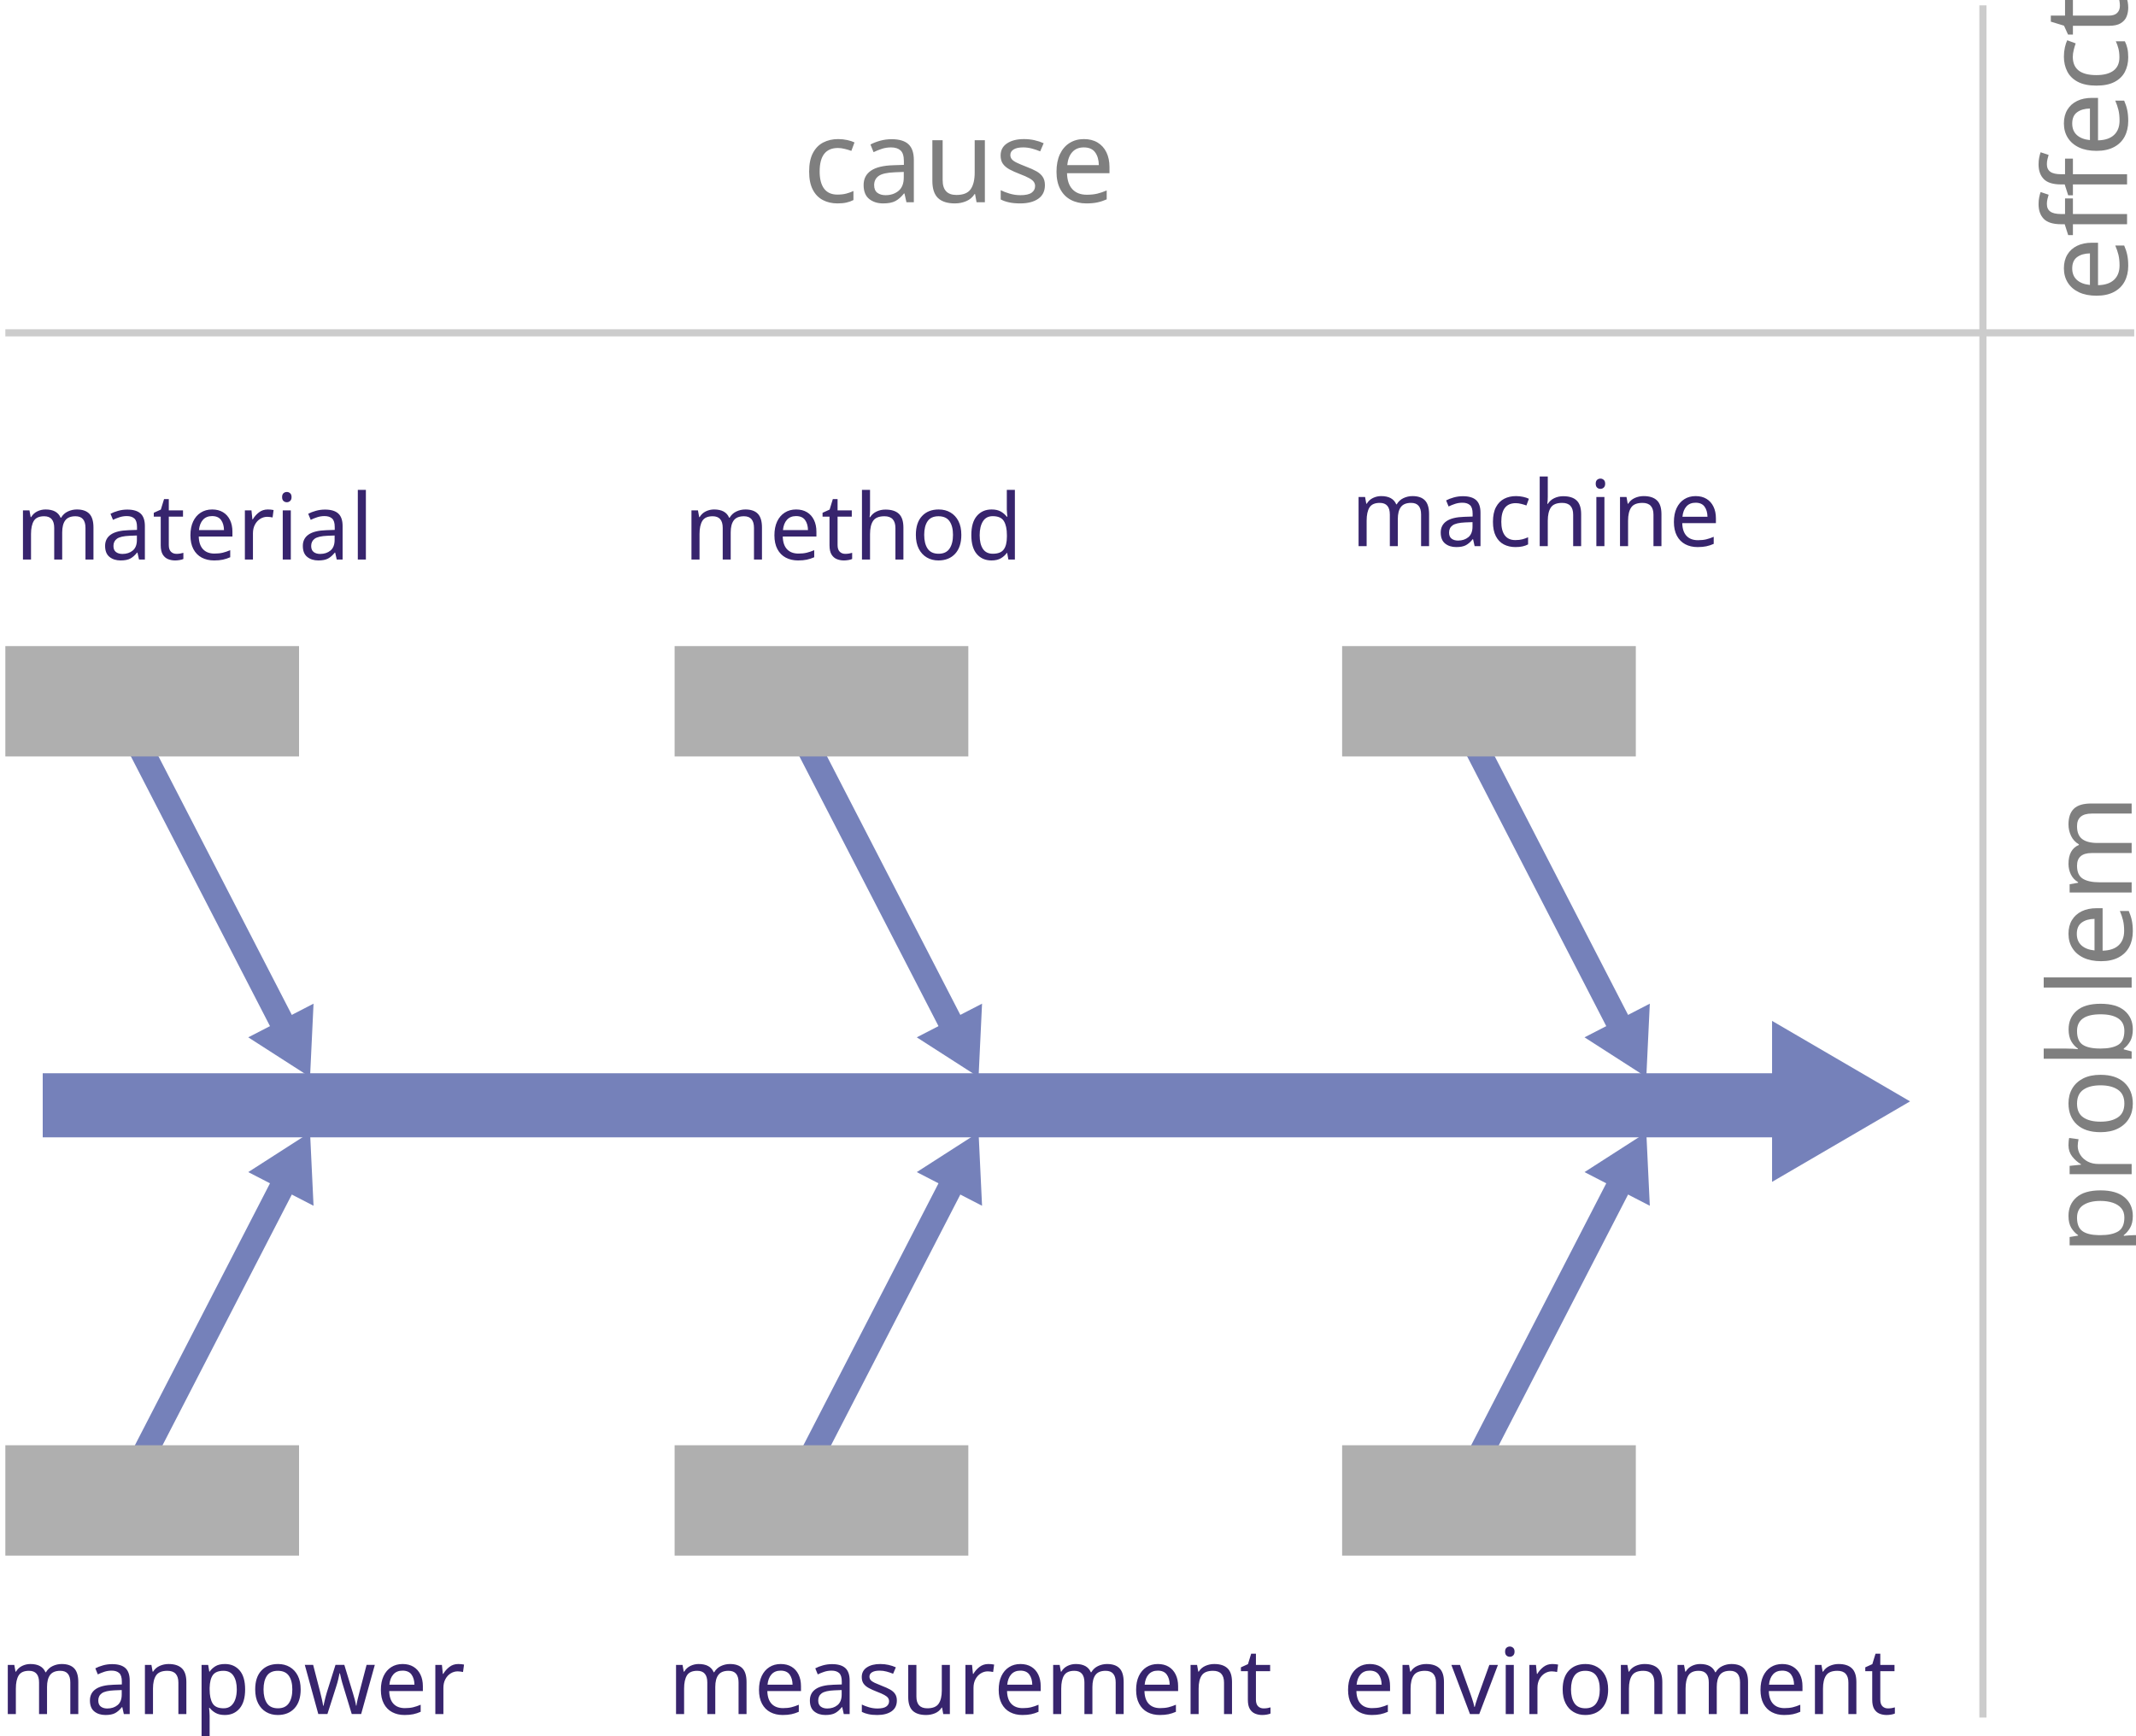
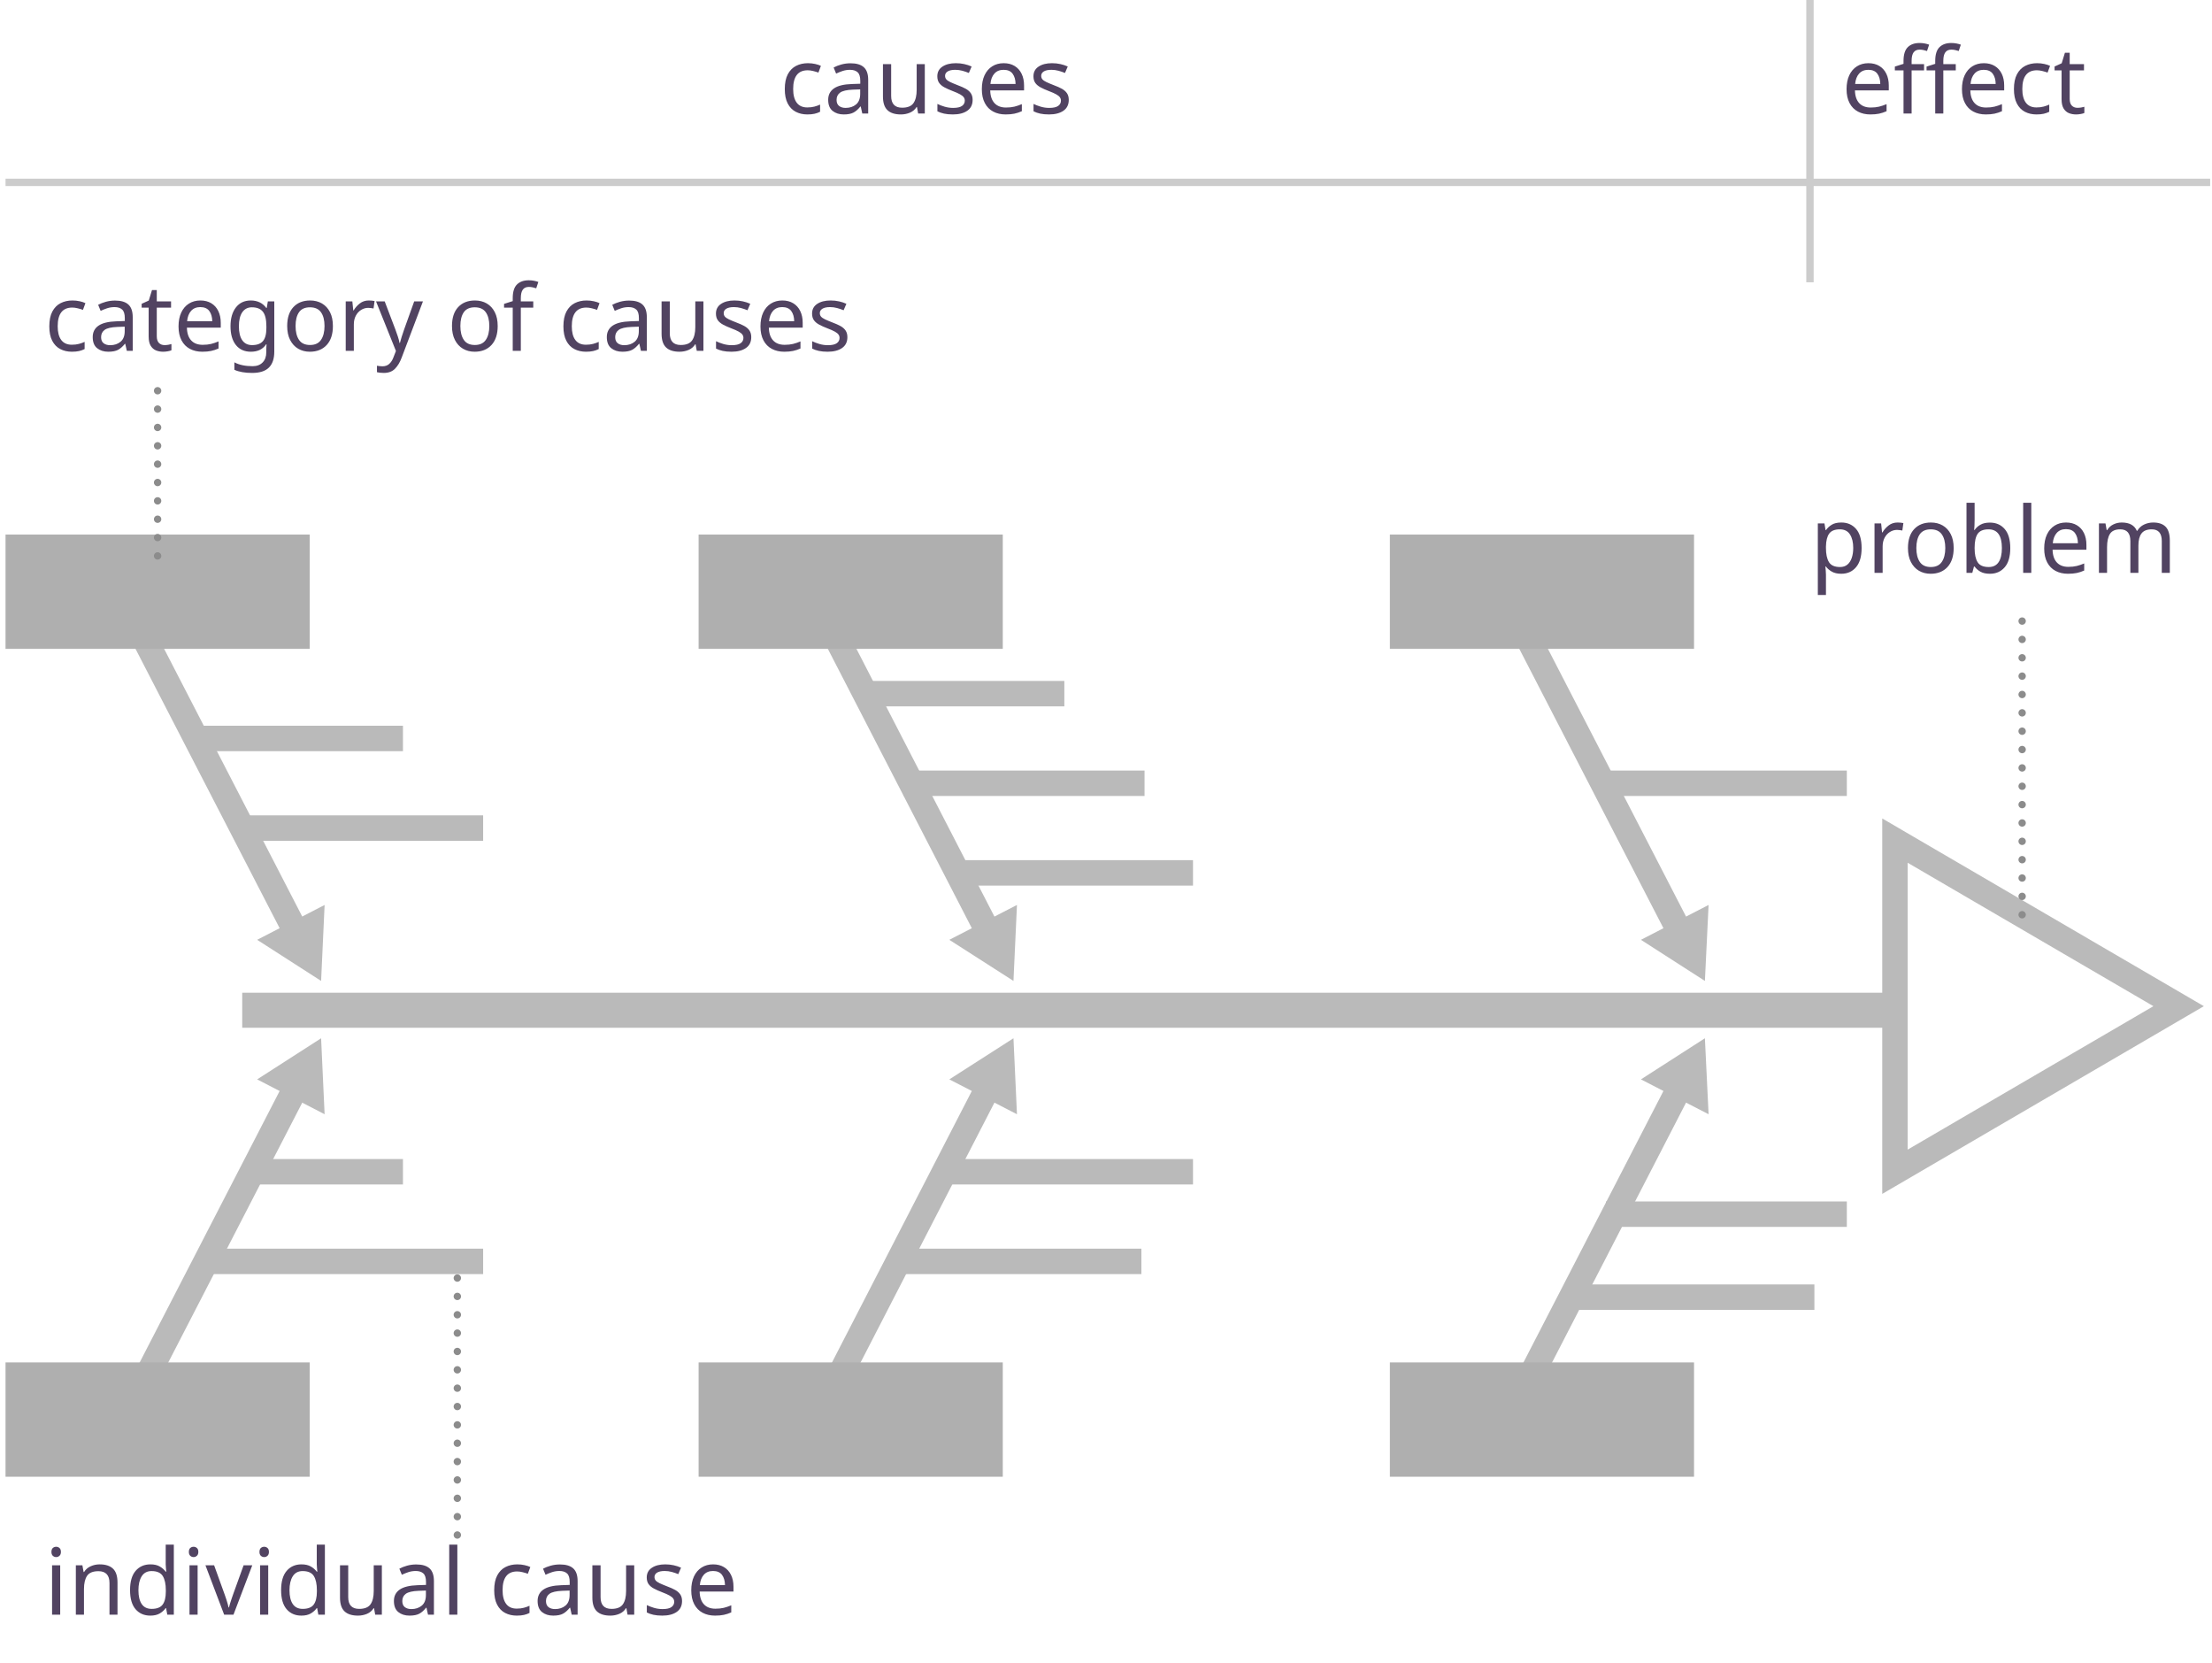
- <svg xmlns="http://www.w3.org/2000/svg" version="1.1" id="Layer_1" x="0px" y="0px" width="1200px" height="975px" viewBox="0 0 1200 975" enable-background="new 0 0 1200 975" xml:space="preserve">
+ <svg xmlns="http://www.w3.org/2000/svg" version="1.1" id="Layer_1" x="0px" y="0px" viewBox="0 0 1200 901.9" style="enable-background:new 0 0 1200 901.9;" xml:space="preserve">
+   <style type="text/css">
+ 	.st0{fill:none;stroke:#BABABA;stroke-width:13.793;stroke-miterlimit:10;}
+ 	.st1{fill:#BABABA;}
+ 	.st2{fill:#514361;}
+ 	.st3{font-family:'RobotoMono-Regular';}
+ 	.st4{font-size:50px;}
+ 	.st5{fill:none;stroke:#CCCCCC;stroke-width:4;stroke-miterlimit:10;}
+ 	.st6{fill:none;stroke:#BABABA;stroke-width:19;stroke-miterlimit:10;}
+ 	.st7{fill:#AFAFAF;}
+ 	.st8{fill:none;stroke:#8C8C8C;stroke-width:4;stroke-linecap:round;stroke-miterlimit:10;stroke-dasharray:0,9.954;}
+ </style>
  <g>
-     <polygon fill="#7581BA" points="995.543,664.025 995.543,573.58 1073.068,618.802  " />
+     <polygon class="st0" points="1028,635.5 1028,455.9 1181.9,545.7  " />
    <g>
      <g>
-         <line fill="none" stroke="#7581BA" stroke-width="13.793" stroke-miterlimit="10" x1="66.027" y1="395.363" x2="160.574" y2="578.727" />
+         <line class="st0" x1="66" y1="322.3" x2="160.6" y2="505.6" />
        <g>
-           <polygon fill="#7581BA" points="139.469,582.817 174.183,605.12 176.146,563.905     " />
+           <polygon class="st1" points="139.5,509.7 174.2,532 176.1,490.8     " />
        </g>
      </g>
    </g>
    <g>
      <g>
-         <line fill="none" stroke="#7581BA" stroke-width="13.793" stroke-miterlimit="10" x1="441.599" y1="395.363" x2="536.146" y2="578.727" />
+         <line class="st0" x1="441.6" y1="322.3" x2="536.1" y2="505.6" />
        <g>
-           <polygon fill="#7581BA" points="515.041,582.817 549.754,605.12 551.717,563.905     " />
+           <polygon class="st1" points="515,509.7 549.8,532 551.7,490.8     " />
        </g>
      </g>
    </g>
    <g>
      <g>
-         <line fill="none" stroke="#7581BA" stroke-width="13.793" stroke-miterlimit="10" x1="816.741" y1="395.363" x2="911.288" y2="578.727" />
+         <line class="st0" x1="816.7" y1="322.3" x2="911.3" y2="505.6" />
        <g>
-           <polygon fill="#7581BA" points="890.183,582.817 924.896,605.12 926.859,563.905     " />
+           <polygon class="st1" points="890.2,509.7 924.9,532 926.9,490.8     " />
        </g>
      </g>
    </g>
    <g>
      <g>
-         <line fill="none" stroke="#7581BA" stroke-width="13.793" stroke-miterlimit="10" x1="66.027" y1="845.991" x2="160.574" y2="662.627" />
+         <line class="st0" x1="66" y1="772.9" x2="160.6" y2="589.5" />
        <g>
-           <polygon fill="#7581BA" points="176.146,677.449 174.183,636.235 139.469,658.538     " />
+           <polygon class="st1" points="176.1,604.3 174.2,563.1 139.5,585.4     " />
        </g>
      </g>
    </g>
    <g>
      <g>
-         <line fill="none" stroke="#7581BA" stroke-width="13.793" stroke-miterlimit="10" x1="441.599" y1="845.991" x2="536.146" y2="662.627" />
+         <line class="st0" x1="441.6" y1="772.9" x2="536.1" y2="589.5" />
        <g>
-           <polygon fill="#7581BA" points="551.717,677.449 549.754,636.235 515.041,658.538     " />
+           <polygon class="st1" points="551.7,604.3 549.8,563.1 515,585.4     " />
        </g>
      </g>
    </g>
    <g>
      <g>
-         <line fill="none" stroke="#7581BA" stroke-width="13.793" stroke-miterlimit="10" x1="816.741" y1="845.991" x2="911.288" y2="662.627" />
+         <line class="st0" x1="816.7" y1="772.9" x2="911.3" y2="589.5" />
        <g>
-           <polygon fill="#7581BA" points="926.859,677.449 924.896,636.235 890.183,658.538     " />
+           <polygon class="st1" points="926.9,604.3 924.9,563.1 890.2,585.4     " />
        </g>
      </g>
    </g>
    <g>
-       <text transform="matrix(1 0 0 1 450.9932 113.6299)" fill="#7F7F7F" font-family="'Roboto-Regular'" font-size="65px">cause</text>
+       <g>
+         <text transform="matrix(1 0 0 1 422.9932 61.5681)" class="st2 st3 st4">causes</text>
+       </g>
    </g>
    <g>
-       <text transform="matrix(0 -1 1 0 1194.979 169.7197)" fill="#7F7F7F" font-family="'Roboto-Regular'" font-size="65px">effect</text>
+       <g>
+         <text transform="matrix(1 0 0 1 999.0005 61.5679)" class="st2 st3 st4">effect</text>
+       </g>
    </g>
    <g>
-       <text transform="matrix(0 -1 1 0 1197.556 705.208)" fill="#7F7F7F" font-family="'Roboto-Regular'" font-size="65px">problem</text>
+       <g>
+         <text transform="matrix(1 0 0 1 981.9153 310.6792)" class="st2 st3 st4">problem</text>
+       </g>
    </g>
-     <line fill="none" stroke="#CCCCCC" stroke-width="4" stroke-miterlimit="10" x1="1114" y1="965" x2="1114" y2="3" />
-     <line fill="none" stroke="#CCCCCC" stroke-width="4" stroke-miterlimit="10" x1="1199" y1="187" x2="3" y2="187" />
-     <line fill="none" stroke="#7581BA" stroke-width="36" stroke-miterlimit="10" x1="24" y1="621" x2="999" y2="621" />
-     <rect x="3" y="363" fill="#AFAFAF" width="165" height="62" />
-     <rect x="379" y="363" fill="#AFAFAF" width="165" height="62" />
-     <rect x="754" y="363" fill="#AFAFAF" width="165" height="62" />
-     <rect x="3" y="812" fill="#AFAFAF" width="165" height="62" />
-     <rect x="379" y="812" fill="#AFAFAF" width="165" height="62" />
-     <rect x="754" y="812" fill="#AFAFAF" width="165" height="62" />
+     <line class="st5" x1="981.9" y1="153.1" x2="981.9" y2="0" />
+     <line class="st5" x1="1199" y1="98.9" x2="3" y2="98.9" />
+     <line class="st6" x1="131.4" y1="547.9" x2="1028" y2="547.9" />
+     <rect x="3" y="289.9" class="st7" width="165" height="62" />
+     <rect x="379" y="289.9" class="st7" width="165" height="62" />
+     <rect x="754" y="289.9" class="st7" width="165" height="62" />
+     <rect x="3" y="738.9" class="st7" width="165" height="62" />
+     <rect x="379" y="738.9" class="st7" width="165" height="62" />
+     <rect x="754" y="738.9" class="st7" width="165" height="62" />
    <g>
-       <text transform="matrix(1 0 0 1 9.803772e-04 963.0439)" fill="#37246D" font-family="'Roboto-Medium'" font-size="51.499px">manpower</text>
+       <g>
+         <text transform="matrix(1 0 0 1 24 190.2582)" class="st2 st3 st4">category of causes</text>
+       </g>
    </g>
    <g>
-       <text transform="matrix(1 0 0 1 375.4209 963.0439)" fill="#37246D" font-family="'Roboto-Medium'" font-size="51.499px">measurement</text>
-     </g>
-     <g>
-       <text transform="matrix(1 0 0 1 754.5107 963.0439)" fill="#37246D" font-family="'Roboto-Medium'" font-size="51.499px">environment</text>
-     </g>
-     <g>
-       <text transform="matrix(1 0 0 1 8.5205 314.3662)" fill="#37246D" font-family="'Roboto-Medium'" font-size="51.499px">material</text>
-     </g>
-     <g>
-       <text transform="matrix(1 0 0 1 384.0869 314.3662)" fill="#37246D" font-family="'Roboto-Medium'" font-size="51.499px">method</text>
-     </g>
-     <g>
-       <text transform="matrix(1 0 0 1 758.8682 306.8545)" fill="#37246D" font-family="'Roboto-Medium'" font-size="51.499px">machine</text>
+       <g>
+         <text transform="matrix(1 0 0 1 24 875.7233)" class="st2 st3 st4">individual cause</text>
+       </g>
    </g>
  </g>
+   <line class="st8" x1="85.5" y1="301.5" x2="85.5" y2="202.4" />
+   <line class="st8" x1="248.1" y1="832.5" x2="248.1" y2="691.5" />
+   <line class="st8" x1="1097" y1="496.1" x2="1097" y2="336" />
+   <line class="st0" x1="108.3" y1="400.5" x2="218.6" y2="400.5" />
+   <line class="st0" x1="131.4" y1="449.1" x2="262.1" y2="449.1" />
+   <line class="st0" x1="467.1" y1="376.2" x2="577.4" y2="376.2" />
+   <line class="st0" x1="490.2" y1="424.8" x2="620.9" y2="424.8" />
+   <line class="st0" x1="516.5" y1="473.4" x2="647.2" y2="473.4" />
+   <line class="st0" x1="871.2" y1="424.8" x2="1001.9" y2="424.8" />
+   <line class="st0" x1="871.2" y1="658.5" x2="1001.9" y2="658.5" />
+   <line class="st0" x1="853.7" y1="703.5" x2="984.3" y2="703.5" />
+   <line class="st0" x1="516.5" y1="635.5" x2="647.2" y2="635.5" />
+   <line class="st0" x1="488.5" y1="684.1" x2="619.2" y2="684.1" />
+   <line class="st0" x1="139.5" y1="635.5" x2="218.6" y2="635.5" />
+   <line class="st0" x1="111.8" y1="684.1" x2="262.1" y2="684.1" />
</svg>
